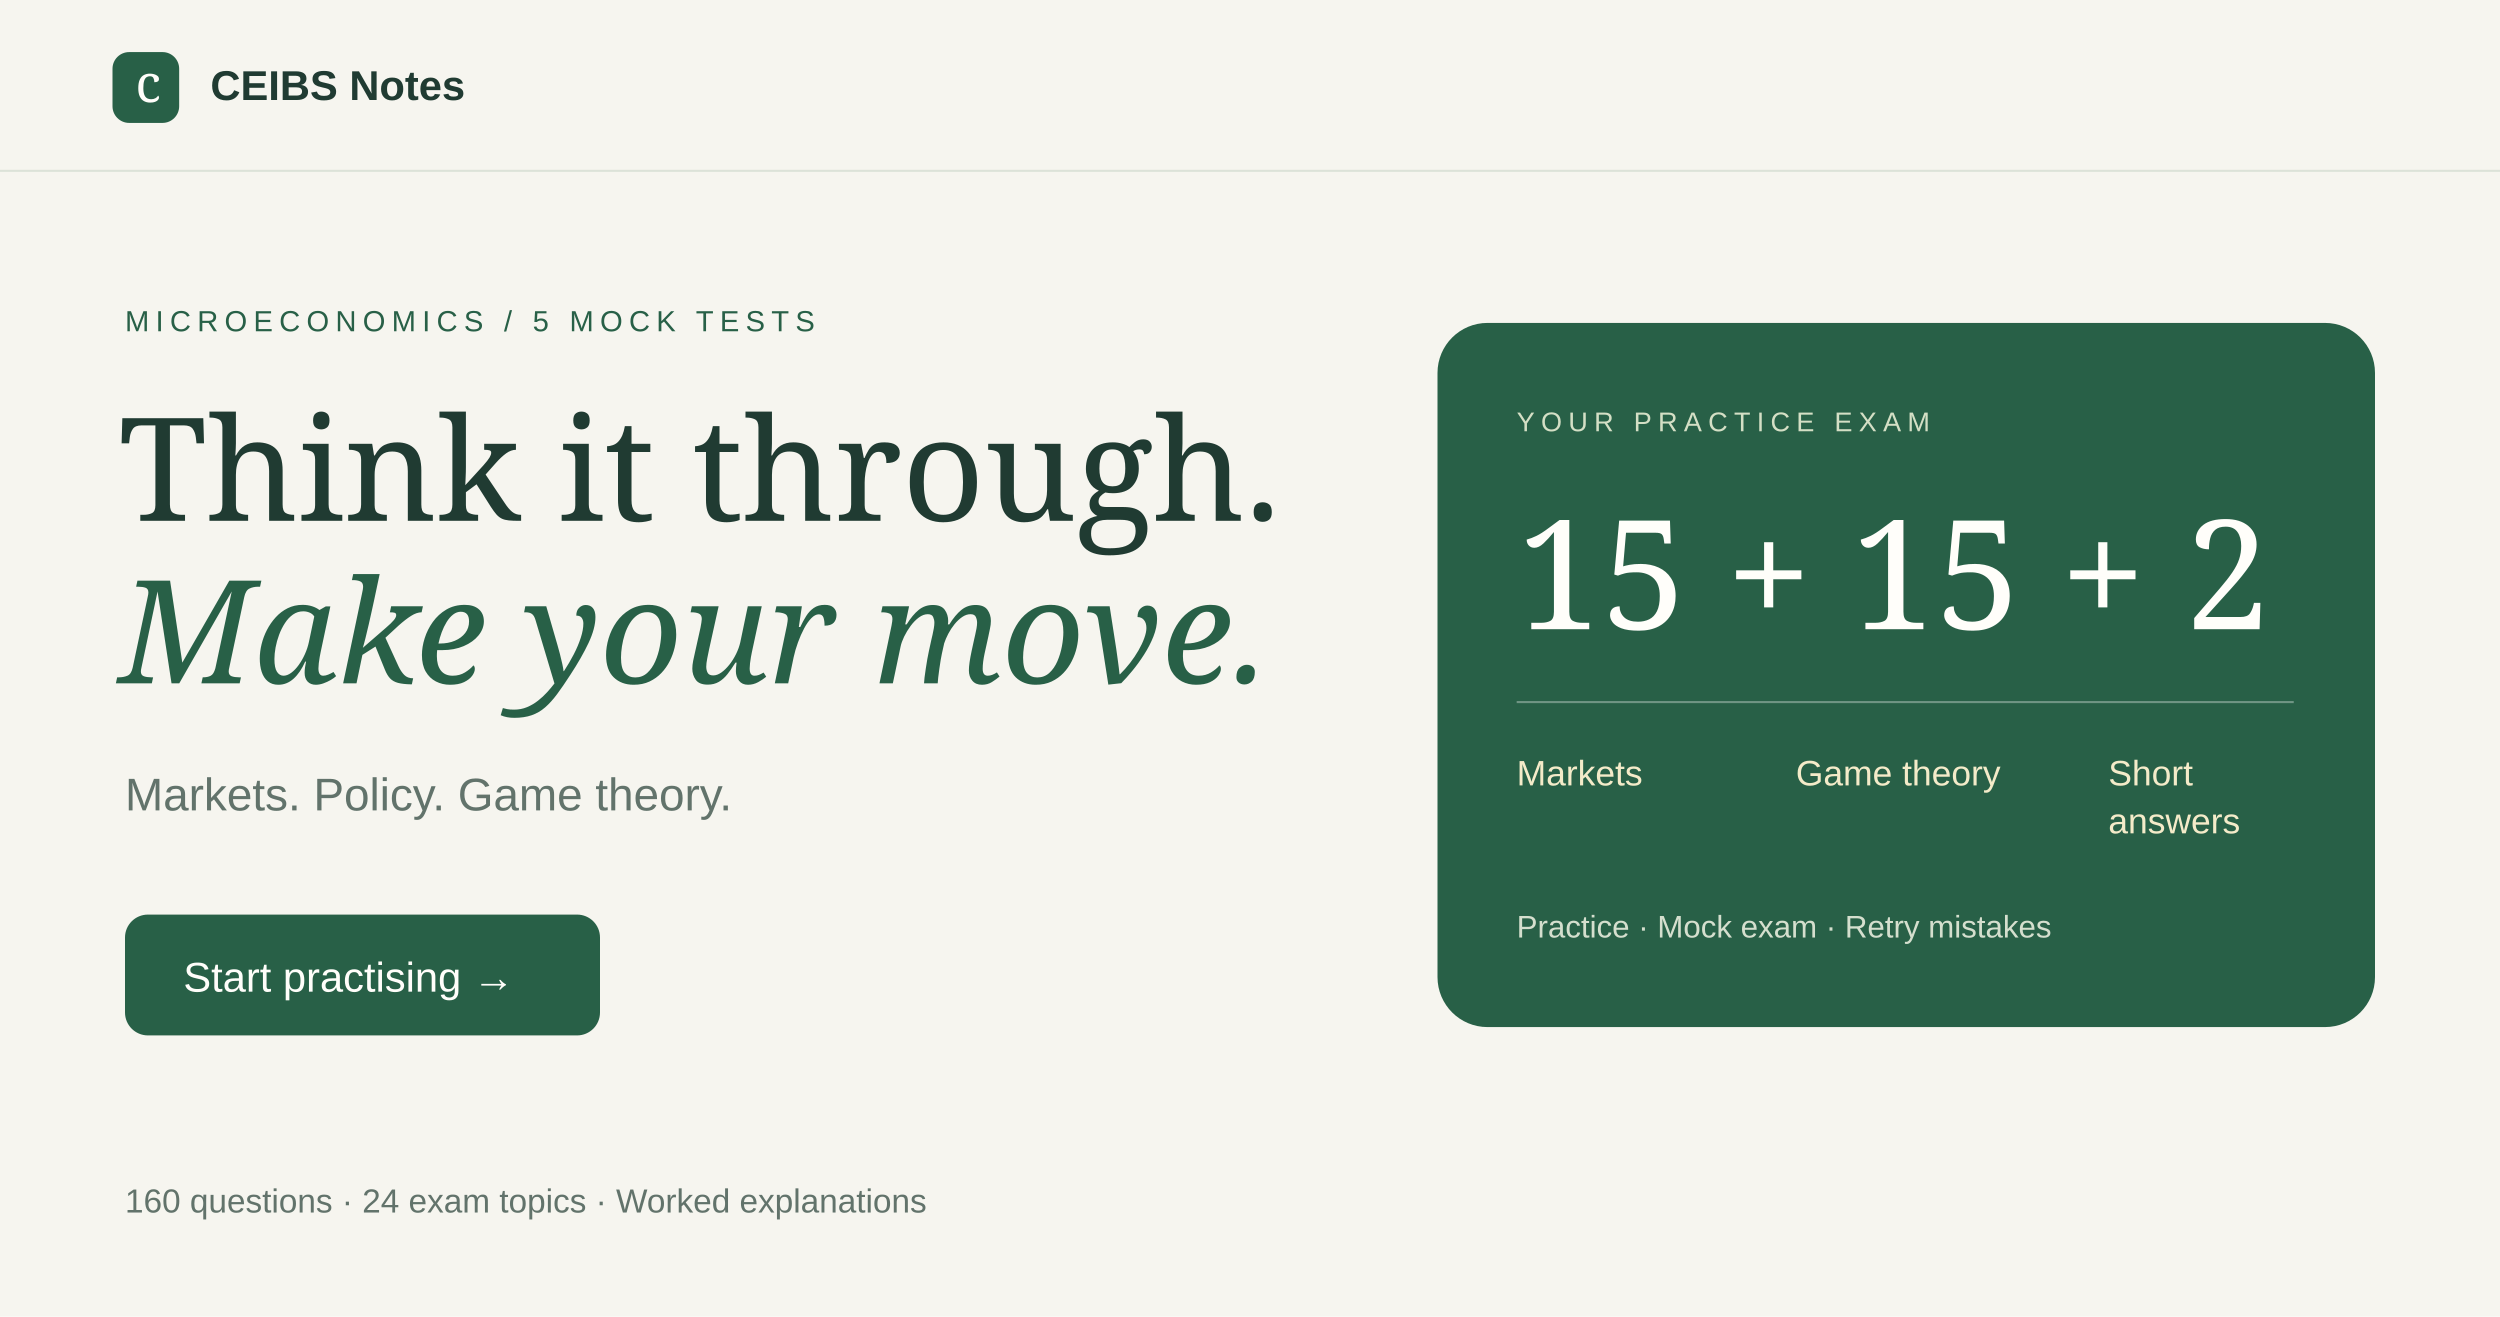
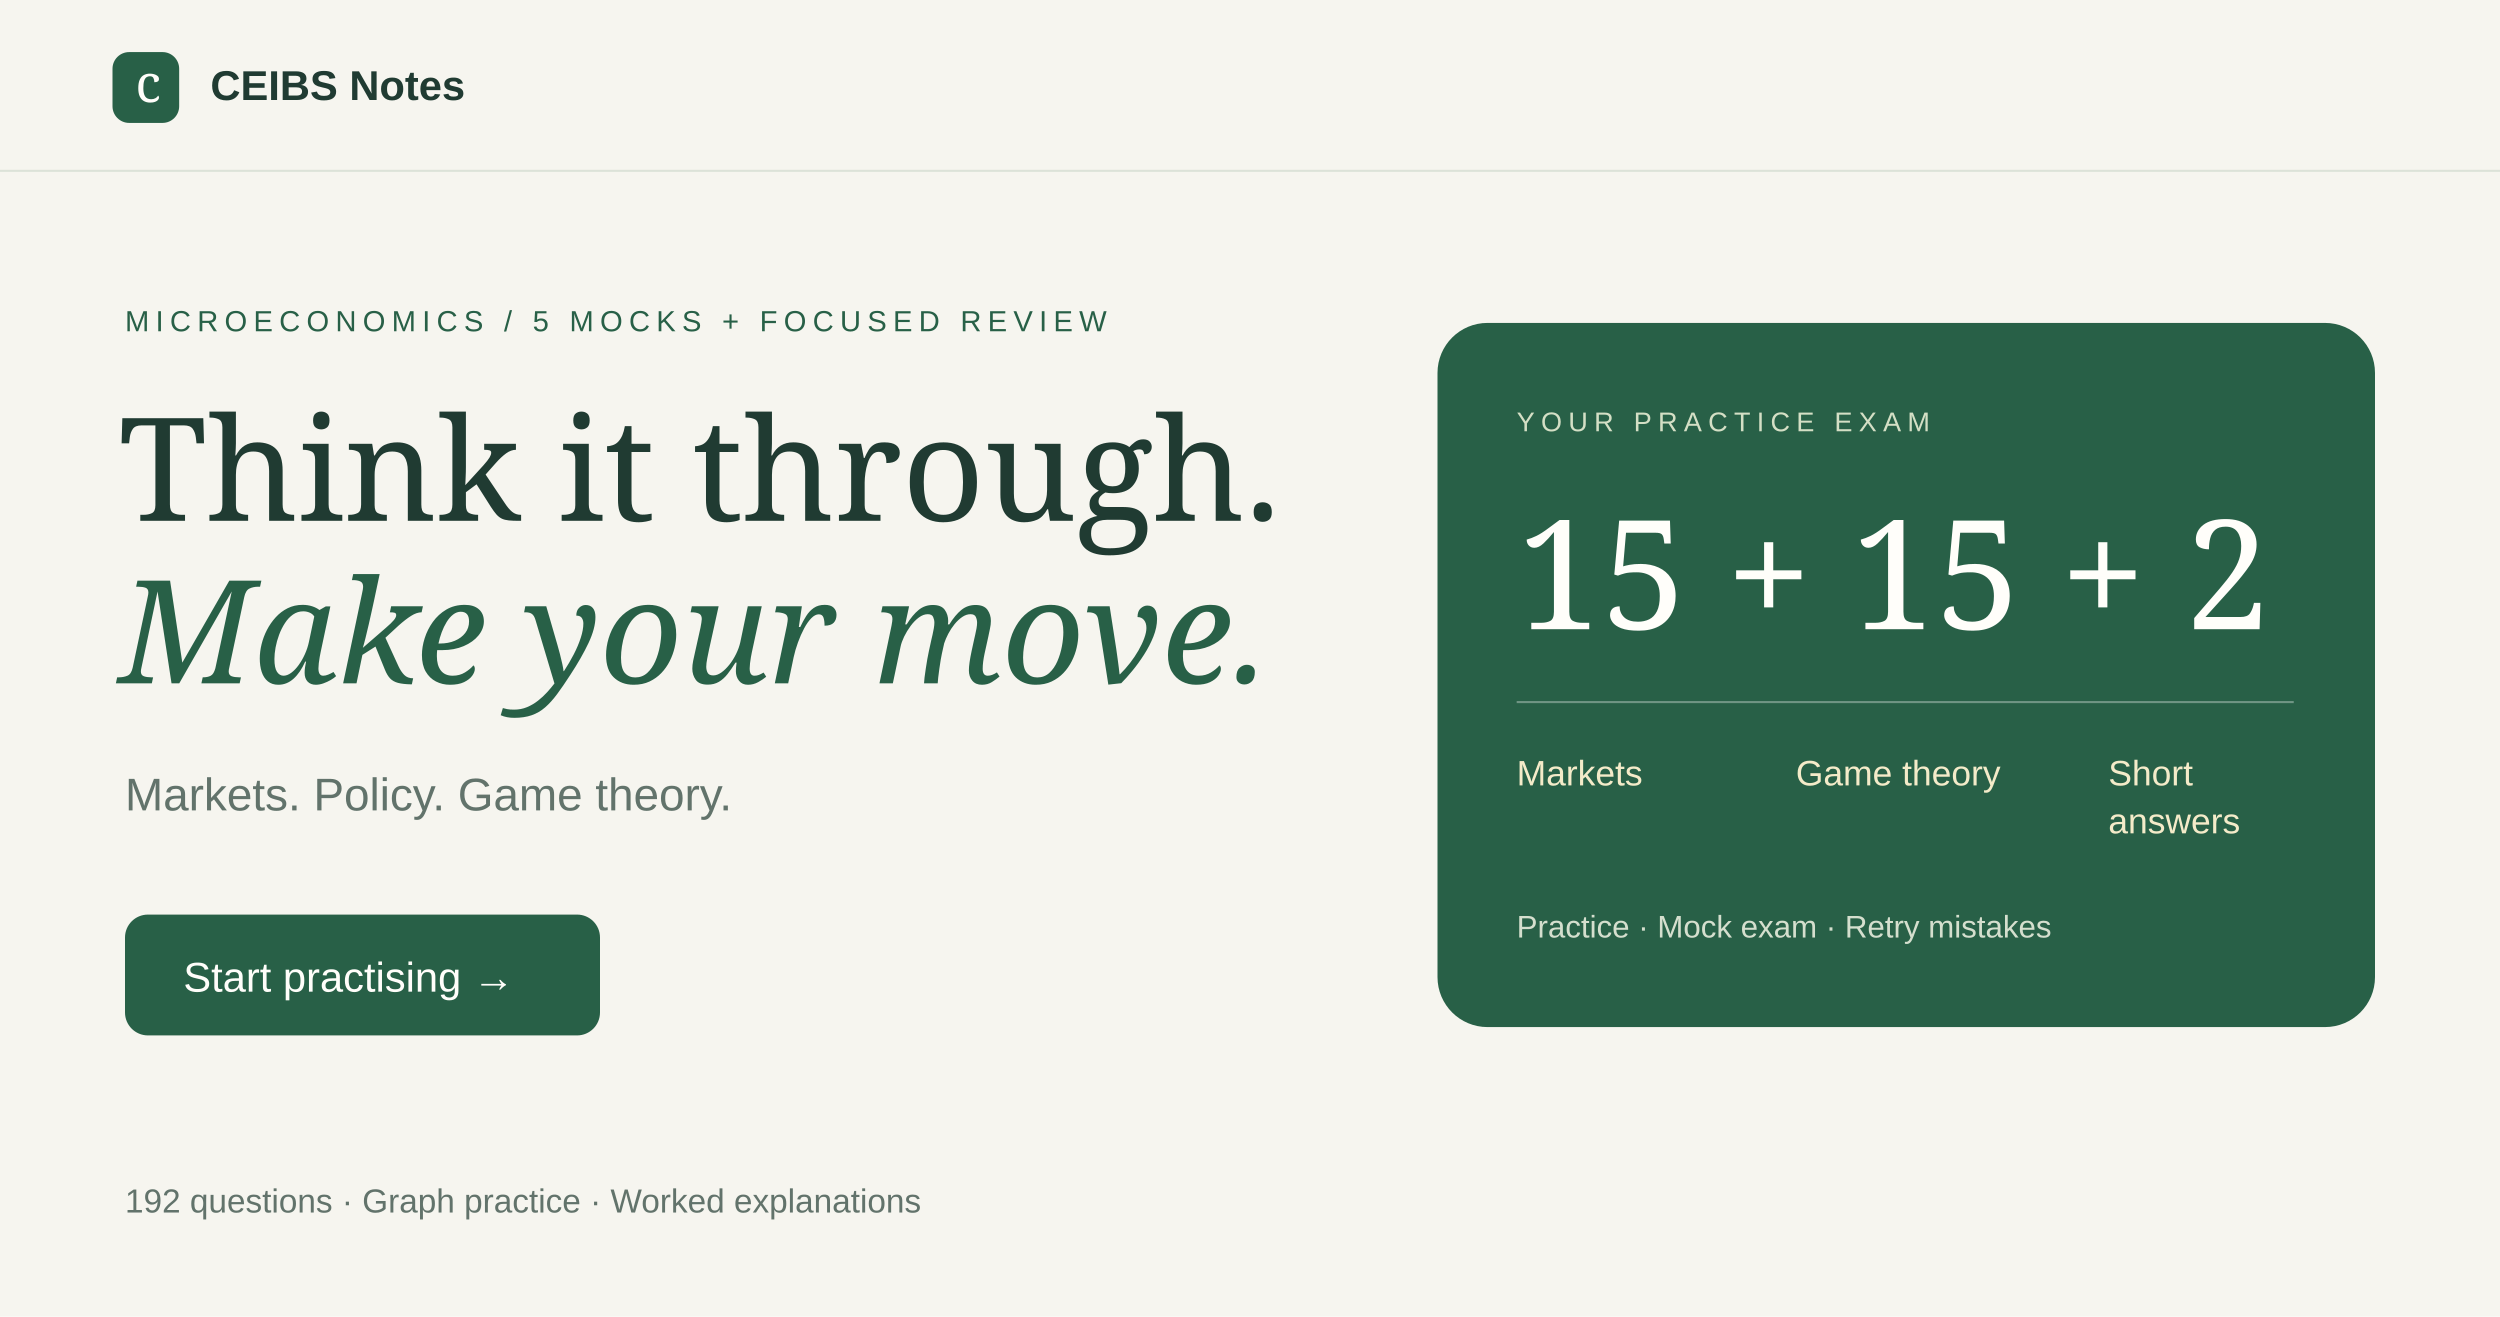
<svg xmlns="http://www.w3.org/2000/svg" width="1200" height="632" viewBox="0 0 1200 632">
  <rect width="1200" height="632" fill="#f6f5ef" />
  <path d="M0 82H1200" stroke="#dce2d8" />
  <rect x="54" y="25" width="32" height="34" rx="8" fill="#286047" />
  <text x="65" y="49" font-family="Georgia,serif" font-size="25" fill="#fffefa">c</text>
  <text x="101" y="48" font-family="Arial,sans-serif" font-size="20" font-weight="700" fill="#203b32">CEIBS Notes</text>
-   <text x="60" y="159" font-family="Arial,sans-serif" font-size="14" letter-spacing="3" fill="#286047">MICROECONOMICS / 5 MOCK TESTS</text>
+   <text x="60" y="159" font-family="Arial,sans-serif" font-size="14" letter-spacing="3" fill="#286047">MICROECONOMICS / 5 MOCKS + FOCUSED REVIEW</text>
  <text x="57" y="250" font-family="Georgia,serif" font-size="69" fill="#203b32">Think it through.</text>
  <text x="57" y="328" font-family="Georgia,serif" font-size="69" font-style="italic" fill="#286047">Make your move.</text>
  <text x="60" y="389" font-family="Arial,sans-serif" font-size="22" fill="#62736b">Markets. Policy. Game theory.</text>
  <rect x="60" y="439" width="228" height="58" rx="11" fill="#286047" />
  <text x="88" y="476" font-family="Arial,sans-serif" font-size="20" fill="#fffefa">Start practising →</text>
  <rect x="690" y="155" width="450" height="338" rx="24" fill="#286047" />
  <text x="728" y="207" font-family="Arial,sans-serif" font-size="13" letter-spacing="3" fill="#d4dfc5">YOUR PRACTICE EXAM</text>
  <text x="728" y="302" font-family="Georgia,serif" font-size="73" fill="#fffefa">15 + 15 + 2</text>
  <path d="M728 337H1101" stroke="#ffffff55" />
  <g font-family="Arial,sans-serif" font-size="17" fill="#f4ebc9">
    <text x="728" y="377">Markets</text>
    <text x="862" y="377">Game theory</text>
    <text x="1012" y="377">Short</text>
    <text x="1012" y="400">answers</text>
  </g>
  <text x="728" y="450" font-family="Arial,sans-serif" font-size="15" fill="#d5dfce">Practice · Mock exam · Retry mistakes</text>
-   <text x="60" y="582" font-family="Arial,sans-serif" font-size="16" fill="#62736b">160 questions · 24 exam topics · Worked explanations</text>
+   <text x="60" y="582" font-family="Arial,sans-serif" font-size="16" fill="#62736b">192 questions · Graph practice · Worked explanations</text>
</svg>
